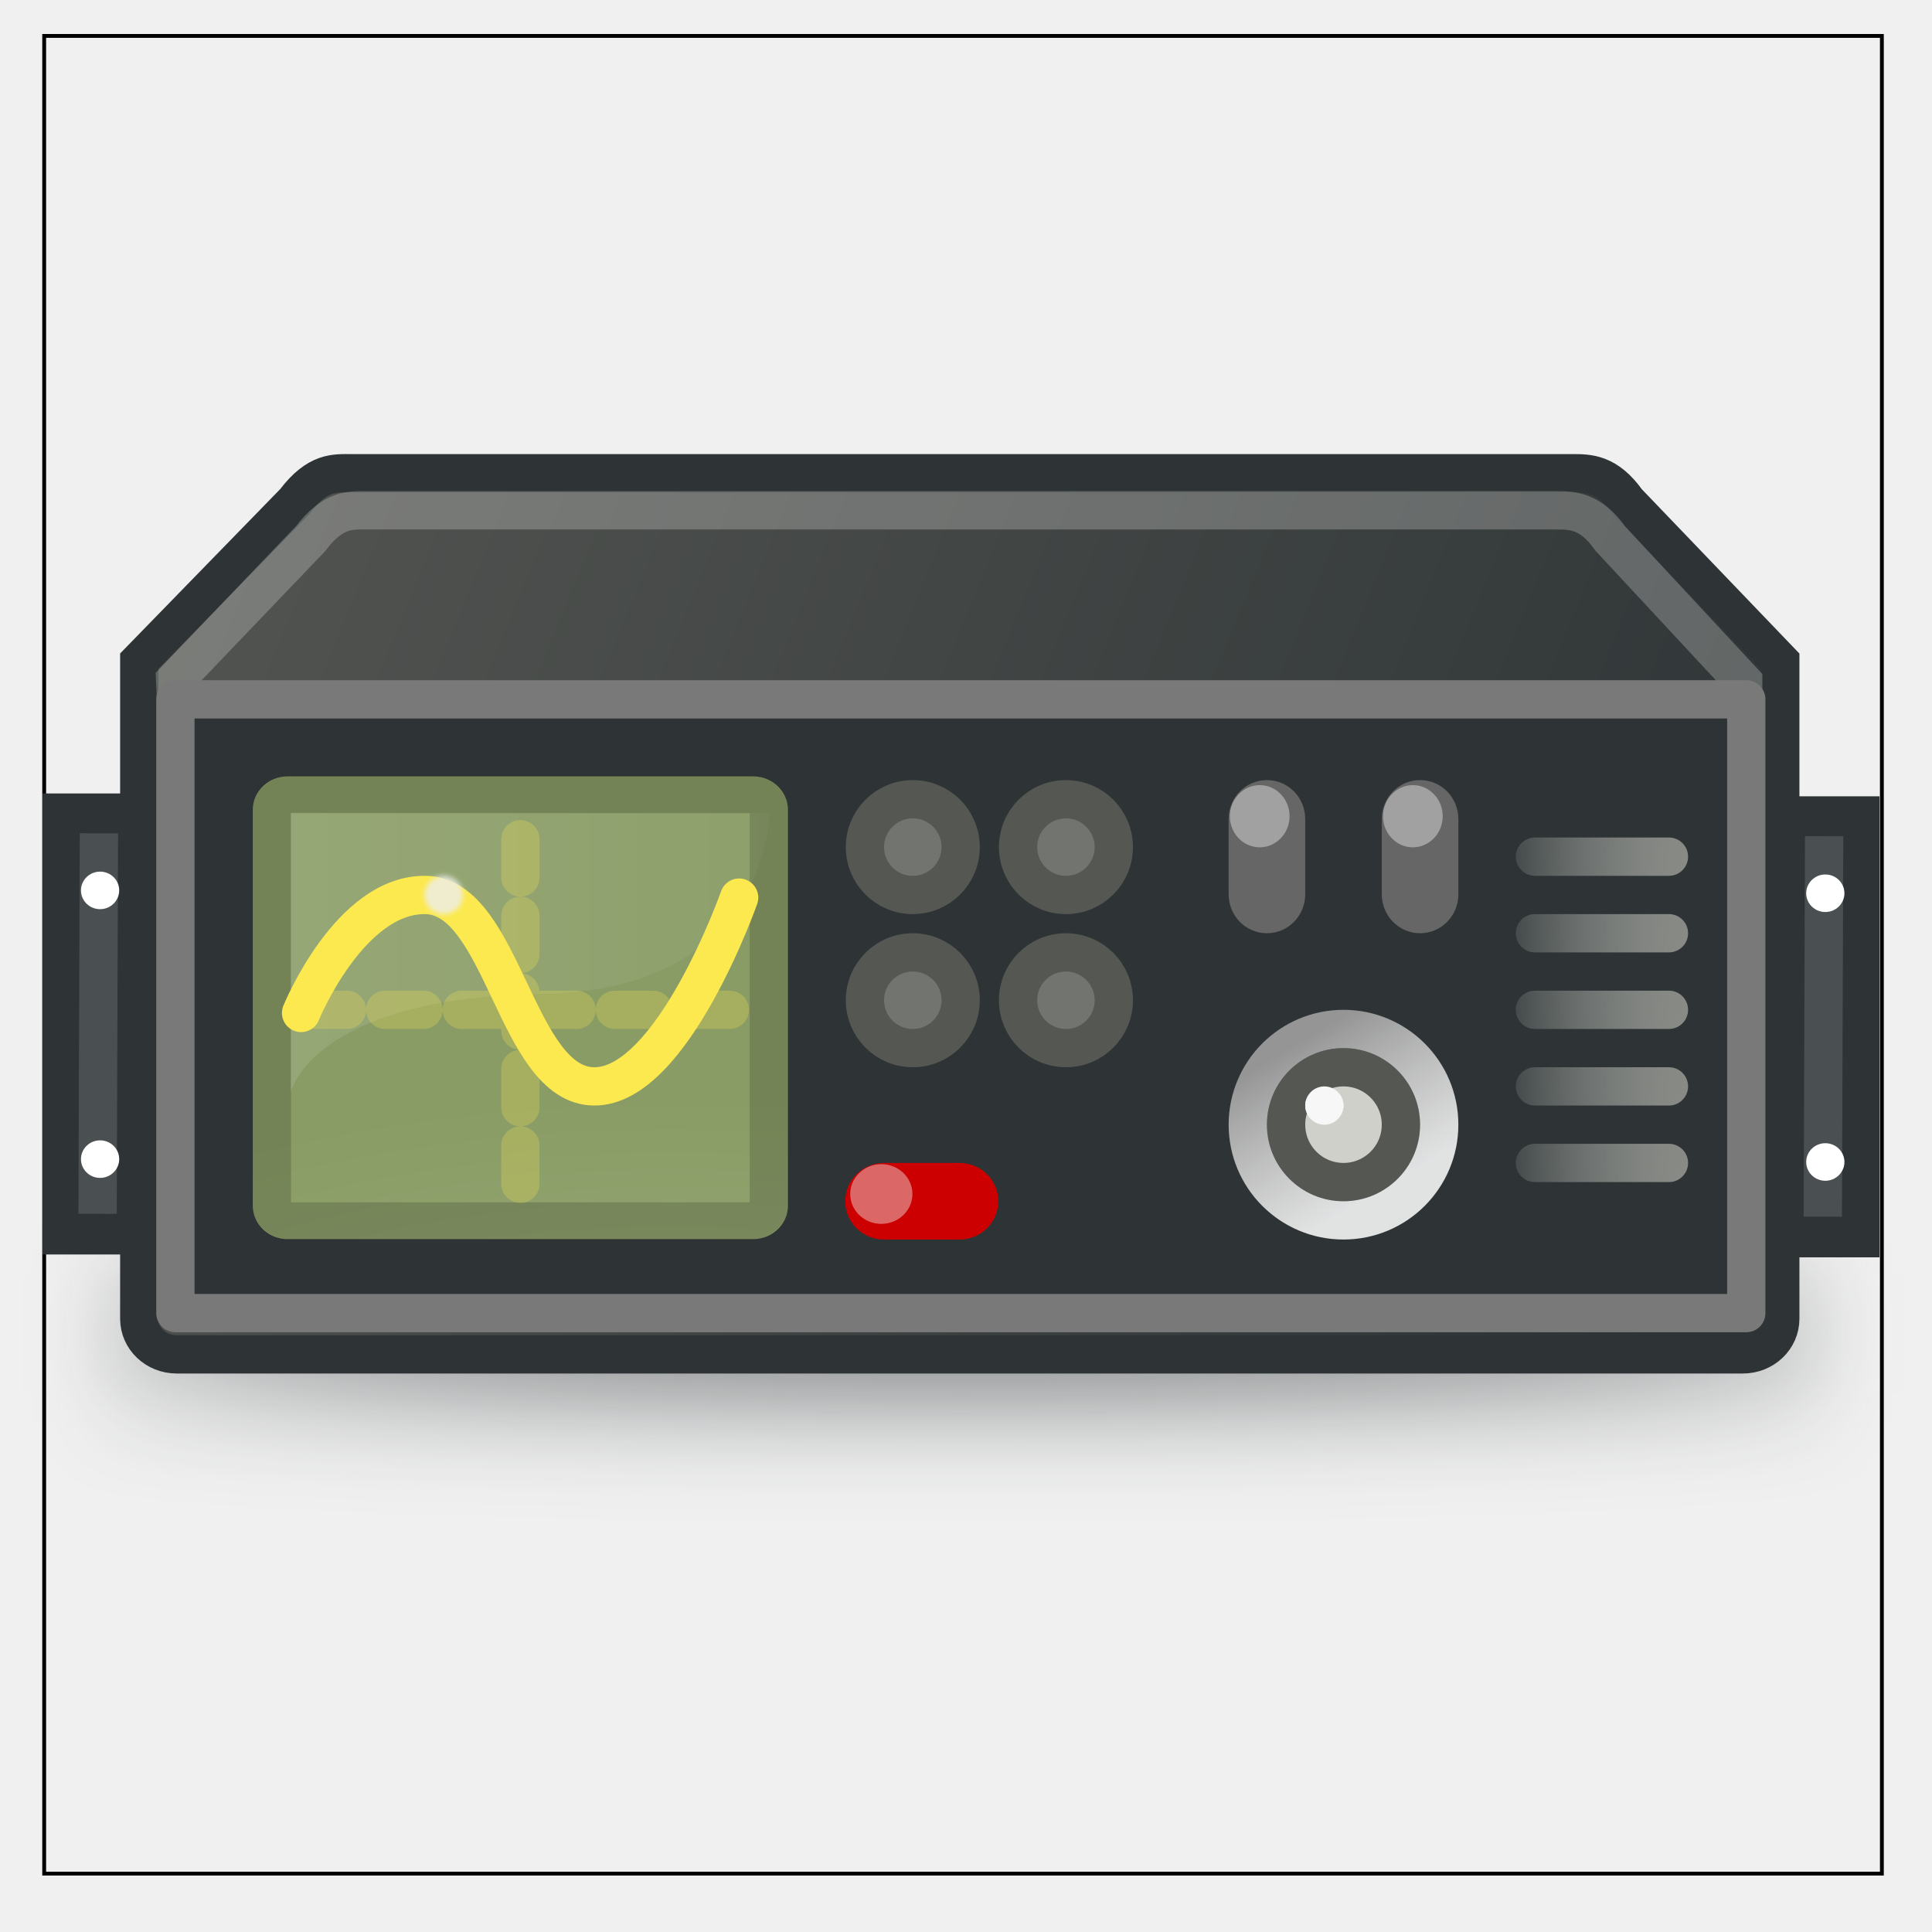
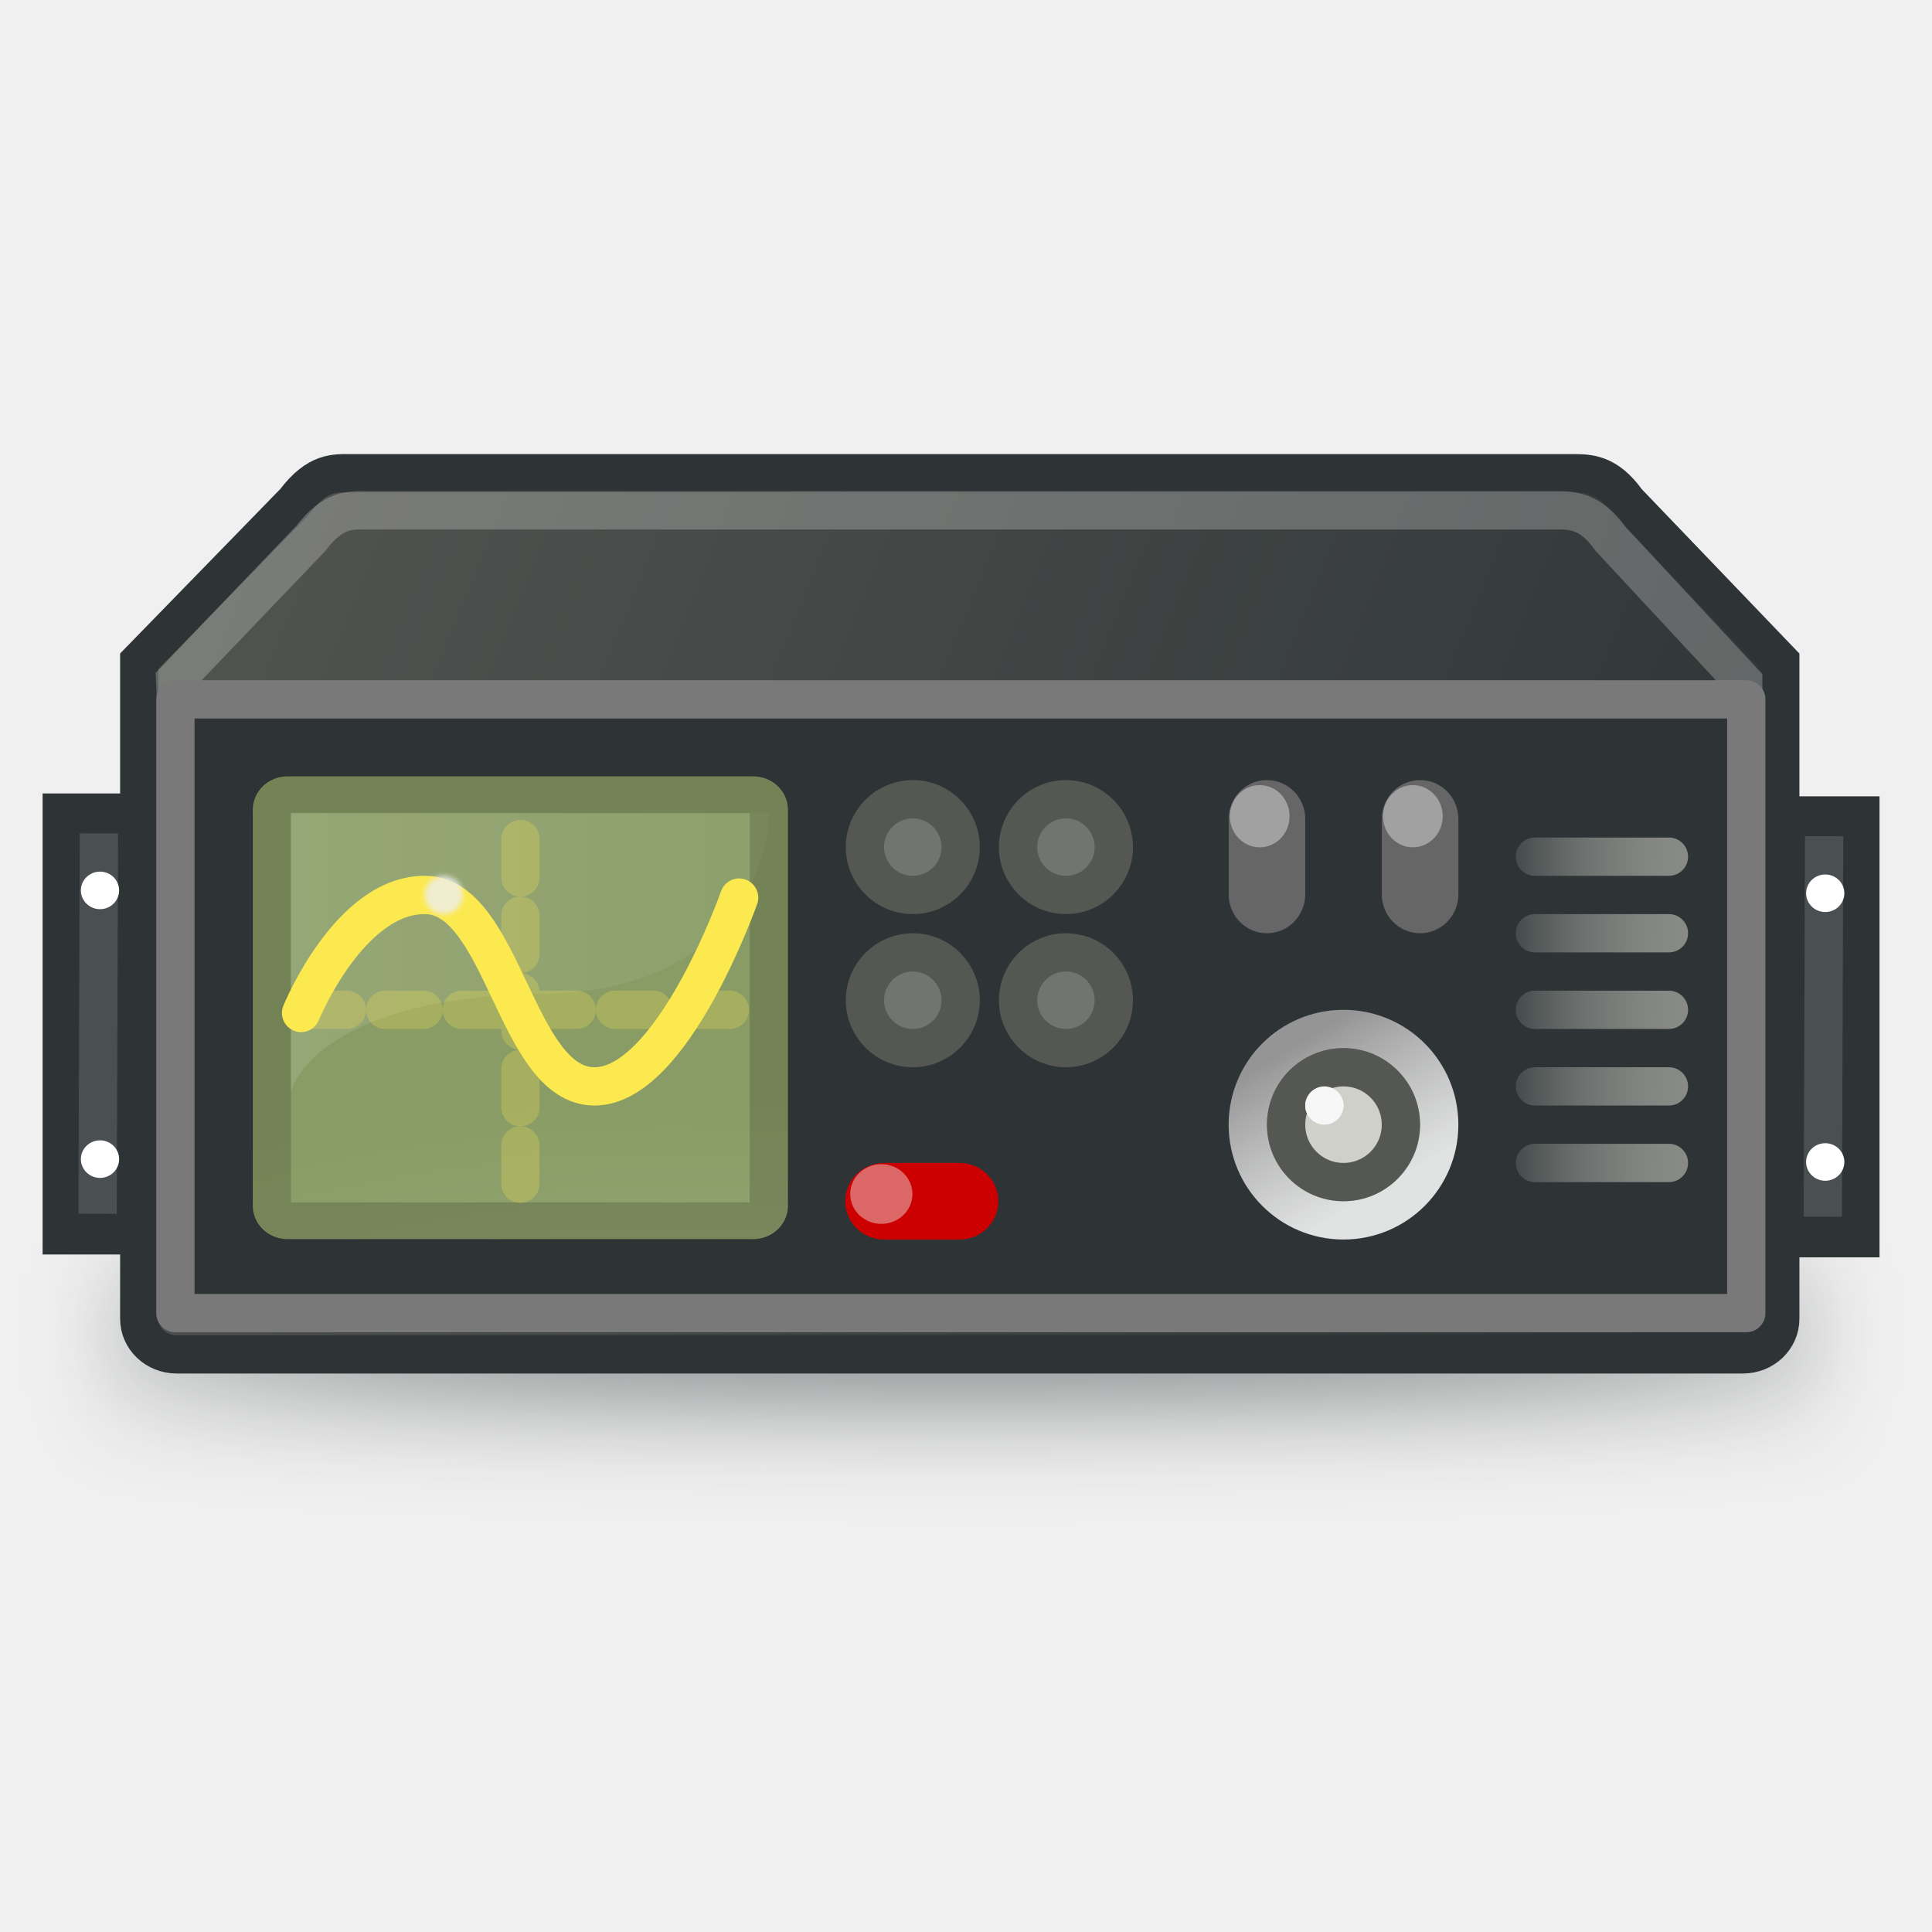
<svg xmlns="http://www.w3.org/2000/svg" xmlns:xlink="http://www.w3.org/1999/xlink" width="100" height="100" viewBox="0 0 100 100" id="svg5565" version="1.1">
  <defs id="defs5567">
    <filter color-interpolation-filters="sRGB" x="-0.143" width="1.285" y="-0.163" height="1.326" id="filter17344">
      <feGaussianBlur stdDeviation="0.063" id="feGaussianBlur17346" />
    </filter>
    <linearGradient id="linearGradient8500" x1="33.5" y1="34" x2="33.562" gradientUnits="userSpaceOnUse" xlink:href="#linearGradient5302" y2="39.312" />
    <linearGradient id="linearGradient5302">
      <stop offset="0" id="stop5304" style="stop-color:#888a85;stop-opacity:1" />
      <stop offset="1" id="stop5306" style="stop-color:#d3d7cf;stop-opacity:0" />
    </linearGradient>
    <linearGradient id="linearGradient8498" x1="33.5" y1="34" x2="33.562" gradientUnits="userSpaceOnUse" xlink:href="#linearGradient5302" y2="39.312" />
    <linearGradient id="linearGradient8504" x1="33.5" y1="34" x2="33.562" gradientUnits="userSpaceOnUse" xlink:href="#linearGradient5302" y2="39.312" />
    <linearGradient id="linearGradient8502" x1="33.5" y1="34" x2="33.562" gradientUnits="userSpaceOnUse" xlink:href="#linearGradient5302" y2="39.312" />
    <linearGradient id="linearGradient8508" x1="33.5" y1="34" x2="33.562" gradientUnits="userSpaceOnUse" xlink:href="#linearGradient5302" y2="39.312" />
    <linearGradient id="linearGradient8506" x1="33.5" y1="34" x2="33.562" gradientUnits="userSpaceOnUse" xlink:href="#linearGradient5302" y2="39.312" />
    <linearGradient id="linearGradient8512" x1="33.5" y1="34" x2="33.562" gradientUnits="userSpaceOnUse" xlink:href="#linearGradient5302" y2="39.312" />
    <linearGradient id="linearGradient8510" x1="33.5" y1="34" x2="33.562" gradientUnits="userSpaceOnUse" xlink:href="#linearGradient5302" y2="39.312" />
    <linearGradient id="linearGradient8516" x1="33.5" y1="34" x2="33.562" gradientUnits="userSpaceOnUse" xlink:href="#linearGradient5302" y2="39.312" />
    <linearGradient id="linearGradient8514" x1="33.5" y1="34" x2="33.562" gradientUnits="userSpaceOnUse" xlink:href="#linearGradient5302" y2="39.312" />
    <linearGradient id="linearGradient8473" x1="10.25" y1="32.594" gradientTransform="matrix(0.999998,0,0,1.000003,340.5111,-70.50012)" x2="12.5" gradientUnits="userSpaceOnUse" xlink:href="#linearGradient2833" y2="36.375" />
    <linearGradient id="linearGradient2833">
      <stop offset="0" id="stop2835" style="stop-color:#959595;stop-opacity:1;" />
      <stop offset="1" id="stop2837" style="stop-color:white;stop-opacity:0.856;" />
    </linearGradient>
    <radialGradient id="radialGradient8459" r="12.5" gradientTransform="matrix(1.980484,6.843139e-4,0,0.998169,1.41445,-19.46081)" cx="22.26" cy="26" gradientUnits="userSpaceOnUse" xlink:href="#linearGradient7675" fy="26" fx="22.26" />
    <linearGradient id="linearGradient7675">
      <stop offset="0" id="stop7677" style="stop-color:#9faf80;stop-opacity:1" />
      <stop offset="1" id="stop7679" style="stop-color:#899c65;stop-opacity:1" />
    </linearGradient>
    <linearGradient id="linearGradient8461" x1="14" y1="15.54" gradientTransform="matrix(0.6249998,0,0,0.4432659,26.75,-16.67427)" x2="34" gradientUnits="userSpaceOnUse" xlink:href="#linearGradient7698" y2="15.54" />
    <linearGradient id="linearGradient7698">
      <stop offset="0" id="stop7700" style="stop-color:white;stop-opacity:1;" />
      <stop offset="1" id="stop7702" style="stop-color:white;stop-opacity:0.311" />
    </linearGradient>
    <filter color-interpolation-filters="sRGB" id="filter3573" x="-0.045" y="-2.02" width="1.091" height="5.04">
      <feGaussianBlur id="feGaussianBlur3575" stdDeviation="0.868" />
    </filter>
    <linearGradient id="linearGradient8449" x1="2.15" y1="17" gradientTransform="matrix(1.001458,0,0,1,67.52757,-4.484375)" x2="46.295" gradientUnits="userSpaceOnUse" xlink:href="#linearGradient3523" y2="34.946" />
    <linearGradient id="linearGradient3523">
      <stop offset="0" id="stop3525" style="stop-color:#555753;stop-opacity:1;" />
      <stop offset="1" id="stop3527" style="stop-color:#2e3436;stop-opacity:1;" />
    </linearGradient>
    <linearGradient xlink:href="#linearGradient3523" id="linearGradient5865" gradientUnits="userSpaceOnUse" gradientTransform="matrix(1.001458,0,0,1,67.52757,-4.484375)" x1="2.15" y1="17" x2="46.295" y2="34.946" />
    <radialGradient xlink:href="#linearGradient7675" id="radialGradient5867" gradientUnits="userSpaceOnUse" gradientTransform="matrix(1.980484,6.843139e-4,0,0.998169,1.41445,-19.46081)" cx="22.26" cy="26" fx="22.26" fy="26" r="12.5" />
    <linearGradient xlink:href="#linearGradient7698" id="linearGradient5869" gradientUnits="userSpaceOnUse" gradientTransform="matrix(0.6249998,0,0,0.4432659,26.75,-16.67427)" x1="14" y1="15.54" x2="34" y2="15.54" />
    <linearGradient xlink:href="#linearGradient2833" id="linearGradient5871" gradientUnits="userSpaceOnUse" gradientTransform="matrix(0.999998,0,0,1.000003,340.5111,-70.50012)" x1="10.25" y1="32.594" x2="12.5" y2="36.375" />
    <linearGradient xlink:href="#linearGradient5302" id="linearGradient5873" gradientUnits="userSpaceOnUse" x1="33.5" y1="34" x2="33.562" y2="39.312" />
    <linearGradient xlink:href="#linearGradient5302" id="linearGradient5875" gradientUnits="userSpaceOnUse" x1="33.5" y1="34" x2="33.562" y2="39.312" />
    <linearGradient xlink:href="#linearGradient5302" id="linearGradient5877" gradientUnits="userSpaceOnUse" x1="33.5" y1="34" x2="33.562" y2="39.312" />
    <linearGradient xlink:href="#linearGradient5302" id="linearGradient5879" gradientUnits="userSpaceOnUse" x1="33.5" y1="34" x2="33.562" y2="39.312" />
    <linearGradient xlink:href="#linearGradient5302" id="linearGradient5881" gradientUnits="userSpaceOnUse" x1="33.5" y1="34" x2="33.562" y2="39.312" />
    <linearGradient xlink:href="#linearGradient5302" id="linearGradient5883" gradientUnits="userSpaceOnUse" x1="33.5" y1="34" x2="33.562" y2="39.312" />
    <linearGradient xlink:href="#linearGradient5302" id="linearGradient5885" gradientUnits="userSpaceOnUse" x1="33.5" y1="34" x2="33.562" y2="39.312" />
    <linearGradient xlink:href="#linearGradient5302" id="linearGradient5887" gradientUnits="userSpaceOnUse" x1="33.5" y1="34" x2="33.562" y2="39.312" />
    <linearGradient xlink:href="#linearGradient5302" id="linearGradient5889" gradientUnits="userSpaceOnUse" x1="33.5" y1="34" x2="33.562" y2="39.312" />
    <linearGradient xlink:href="#linearGradient5302" id="linearGradient5891" gradientUnits="userSpaceOnUse" x1="33.5" y1="34" x2="33.562" y2="39.312" />
  </defs>
  <g id="layer1" transform="translate(0,-952.3622)">
-     <g id="g5808" transform="matrix(1.981638,0,0,1.981638,-776.8001,-455.157)">
-       <rect style="color:#000000;fill:none;stroke:#000000;stroke-width:0.1;stroke-linecap:square;stroke-linejoin:miter;stroke-miterlimit:4;stroke-opacity:1;stroke-dasharray:none;stroke-dashoffset:0;marker:none;visibility:visible;display:inline;overflow:visible;enable-background:accumulate" height="48" width="48" y="711.219" x="393.153" id="rect13355" />
-       <g transform="translate(325.5804,704.5474)" id="g8419">
-         <path style="color:#000000;fill:#2e3436;fill-opacity:1;fill-rule:evenodd;stroke:none;stroke-width:1;marker:none;visibility:visible;display:inline;overflow:visible;filter:url(#filter3573);enable-background:accumulate" d="m 47.031,36.516 c 0,0.285 -10.297,0.516 -23,0.516 -12.703,0 -23,-0.231 -23,-0.516 C 1.031,36.231 11.329,36 24.031,36 c 12.703,0 23,0.231 23,0.516 z" transform="matrix(1,0,0,1.90909,67.53125,-29.16307)" id="path8421" />
-         <path style="color:#000000;fill:url(#linearGradient5865);fill-opacity:1;fill-rule:nonzero;stroke:#2e3436;stroke-width:1;stroke-linecap:round;stroke-linejoin:miter;stroke-miterlimit:4;stroke-opacity:1;stroke-dasharray:none;stroke-dashoffset:0;marker:none;visibility:visible;display:inline;overflow:visible" d="m 75.602,18.094 31.878,0 c 0.43,0 0.909,-0.006 1.439,0.74 l 4,4.171 0,17.173 c 0,0.516 -0.436,0.931 -0.977,0.931 l -40.909,0 c -0.541,0 -0.977,-0.415 -0.977,-0.931 l 0,-17.173 4.062,-4.171 c 0.597,-0.791 1.053,-0.74 1.483,-0.74 z" id="path8423" />
-         <path style="opacity:0.258;color:#000000;fill:none;stroke:#eeeeec;stroke-width:1.001;stroke-linecap:butt;stroke-linejoin:miter;stroke-miterlimit:4;stroke-opacity:1;stroke-dashoffset:0;marker:none;visibility:visible;display:inline;overflow:visible" id="path8425" d="m 76.015,19.063 31.028,0 c 0.43,0 0.909,-0.006 1.439,0.74 l 3.469,3.733 0,3.017 c 0,0.516 -0.436,0.931 -0.977,0.931 l -38.846,0 c -0.541,0 -0.977,-0.103 -0.977,-0.619 L 70.994,23.5 74.531,19.803 c 0.597,-0.791 1.053,-0.74 1.483,-0.74 z" />
+     <g id="g1">
+       <g transform="matrix(1.981638,0,0,1.981638,-131.6176,941.0012)" id="g8419">
+         <ellipse style="color:#000000;display:inline;overflow:visible;visibility:visible;fill:#2e3436;fill-opacity:1;fill-rule:evenodd;stroke:none;stroke-width:1;marker:none;filter:url(#filter3573);enable-background:accumulate" transform="matrix(1,0,0,1.90909,67.53125,-29.16307)" id="path8421" cx="24.031" cy="36.516" rx="23" ry="0.516" />
+         <path style="color:#000000;display:inline;overflow:visible;visibility:visible;fill:url(#linearGradient5865);fill-opacity:1;fill-rule:nonzero;stroke:#2e3436;stroke-width:1;stroke-linecap:round;stroke-linejoin:miter;stroke-miterlimit:4;stroke-dasharray:none;stroke-dashoffset:0;stroke-opacity:1;marker:none" d="m 75.602,18.094 h 31.878 c 0.43,0 0.909,-0.006 1.439,0.74 l 4,4.171 v 17.173 c 0,0.516 -0.436,0.931 -0.977,0.931 H 71.033 c -0.541,0 -0.977,-0.415 -0.977,-0.931 V 23.005 l 4.062,-4.171 c 0.597,-0.791 1.053,-0.74 1.483,-0.74 z" id="path8423" />
+         <path style="color:#000000;display:inline;overflow:visible;visibility:visible;opacity:0.258;fill:none;stroke:#eeeeec;stroke-width:1.001;stroke-linecap:butt;stroke-linejoin:miter;stroke-miterlimit:4;stroke-dashoffset:0;stroke-opacity:1;marker:none" id="path8425" d="m 76.015,19.063 h 31.028 c 0.43,0 0.909,-0.006 1.439,0.74 l 3.469,3.733 v 3.017 c 0,0.516 -0.436,0.931 -0.977,0.931 H 72.127 c -0.541,0 -0.977,-0.103 -0.977,-0.619 L 70.994,23.5 74.531,19.803 c 0.597,-0.791 1.053,-0.74 1.483,-0.74 z" />
        <g id="g8427" transform="translate(67.53125,2.5)">
-           <rect style="color:#000000;fill:#2e3436;fill-opacity:1;fill-rule:evenodd;stroke:none;stroke-width:1;marker:none;visibility:visible;display:inline;overflow:visible;enable-background:accumulate" height="12.042" width="2.917" y="23.958" x="0" id="rect8429" />
+           <rect style="color:#000000;display:inline;overflow:visible;visibility:visible;fill:#2e3436;fill-opacity:1;fill-rule:evenodd;stroke:none;stroke-width:1;marker:none;enable-background:accumulate" height="12.042" width="2.917" y="23.958" x="0" id="rect8429" />
          <path style="opacity:0.15;fill:none;stroke:#eeeeec;stroke-width:1px;stroke-linecap:square;stroke-linejoin:bevel;stroke-opacity:1" id="path8431" d="m 1.469,25.5 -0.031,8.938" />
-           <path style="color:#000000;fill:#ffffff;fill-opacity:1;fill-rule:evenodd;stroke:none;stroke-width:1;marker:none;visibility:visible;display:inline;overflow:visible;enable-background:accumulate" d="m 1.503,12.291 c 0,0.122 -0.113,0.221 -0.251,0.221 -0.139,0 -0.251,-0.099 -0.251,-0.221 0,-0.122 0.113,-0.221 0.251,-0.221 0.139,0 0.251,0.099 0.251,0.221 z" transform="matrix(1.989646,0,0,2.219357,-0.989646,-0.7879396)" id="path8433" />
-           <path style="color:#000000;fill:#ffffff;fill-opacity:1;fill-rule:evenodd;stroke:none;stroke-width:1;marker:none;visibility:visible;display:inline;overflow:visible;enable-background:accumulate" d="m 1.503,12.291 c 0,0.122 -0.113,0.221 -0.251,0.221 -0.139,0 -0.251,-0.099 -0.251,-0.221 0,-0.122 0.113,-0.221 0.251,-0.221 0.139,0 0.251,0.099 0.251,0.221 z" transform="matrix(1.989646,0,0,2.219357,-0.989646,6.231234)" id="path8435" />
+           <ellipse style="color:#000000;display:inline;overflow:visible;visibility:visible;fill:#ffffff;fill-opacity:1;fill-rule:evenodd;stroke:none;stroke-width:1;marker:none;enable-background:accumulate" transform="matrix(1.989646,0,0,2.219357,-0.989646,-0.7879396)" id="path8433" cx="1.251" cy="12.291" rx="0.251" ry="0.221" />
+           <ellipse style="color:#000000;display:inline;overflow:visible;visibility:visible;fill:#ffffff;fill-opacity:1;fill-rule:evenodd;stroke:none;stroke-width:1;marker:none;enable-background:accumulate" transform="matrix(1.989646,0,0,2.219357,-0.989646,6.231234)" id="path8435" cx="1.251" cy="12.291" rx="0.251" ry="0.221" />
        </g>
-         <rect style="color:#000000;fill:#2e3436;fill-opacity:1;fill-rule:evenodd;stroke:#797979;stroke-width:1;stroke-linecap:round;stroke-linejoin:round;stroke-miterlimit:4;stroke-opacity:1;stroke-dasharray:none;stroke-dashoffset:0;marker:none;visibility:visible;display:inline;overflow:visible;enable-background:accumulate" height="16.031" width="41.031" y="24" x="71" id="rect8437" />
+         <rect style="color:#000000;display:inline;overflow:visible;visibility:visible;fill:#2e3436;fill-opacity:1;fill-rule:evenodd;stroke:#797979;stroke-width:1;stroke-linecap:round;stroke-linejoin:round;stroke-miterlimit:4;stroke-dasharray:none;stroke-dashoffset:0;stroke-opacity:1;marker:none;enable-background:accumulate" height="16.031" width="41.031" y="24" x="71" id="rect8437" />
        <g id="g8439" transform="translate(112.5938,2.574551)">
-           <rect style="color:#000000;fill:#2e3436;fill-opacity:1;fill-rule:evenodd;stroke:none;stroke-width:1;marker:none;visibility:visible;display:inline;overflow:visible;enable-background:accumulate" height="12.042" width="2.917" y="23.958" x="0" id="rect8441" />
+           <rect style="color:#000000;display:inline;overflow:visible;visibility:visible;fill:#2e3436;fill-opacity:1;fill-rule:evenodd;stroke:none;stroke-width:1;marker:none;enable-background:accumulate" height="12.042" width="2.917" y="23.958" x="0" id="rect8441" />
          <path style="opacity:0.15;fill:none;stroke:#eeeeec;stroke-width:1px;stroke-linecap:square;stroke-linejoin:bevel;stroke-opacity:1" d="m 1.469,25.5 -0.031,8.938" id="path8443" />
-           <path style="color:#000000;fill:#ffffff;fill-opacity:1;fill-rule:evenodd;stroke:none;stroke-width:1;marker:none;visibility:visible;display:inline;overflow:visible;enable-background:accumulate" d="m 1.503,12.291 c 0,0.122 -0.113,0.221 -0.251,0.221 -0.139,0 -0.251,-0.099 -0.251,-0.221 0,-0.122 0.113,-0.221 0.251,-0.221 0.139,0 0.251,0.099 0.251,0.221 z" transform="matrix(1.989646,0,0,2.219357,-0.989646,-0.7879396)" id="path8445" />
-           <path style="color:#000000;fill:#ffffff;fill-opacity:1;fill-rule:evenodd;stroke:none;stroke-width:1;marker:none;visibility:visible;display:inline;overflow:visible;enable-background:accumulate" d="m 1.503,12.291 c 0,0.122 -0.113,0.221 -0.251,0.221 -0.139,0 -0.251,-0.099 -0.251,-0.221 0,-0.122 0.113,-0.221 0.251,-0.221 0.139,0 0.251,0.099 0.251,0.221 z" transform="matrix(1.989646,0,0,2.219357,-0.989646,6.231234)" id="path8447" />
+           <ellipse style="color:#000000;display:inline;overflow:visible;visibility:visible;fill:#ffffff;fill-opacity:1;fill-rule:evenodd;stroke:none;stroke-width:1;marker:none;enable-background:accumulate" transform="matrix(1.989646,0,0,2.219357,-0.989646,-0.7879396)" id="path8445" cx="1.251" cy="12.291" rx="0.251" ry="0.221" />
+           <ellipse style="color:#000000;display:inline;overflow:visible;visibility:visible;fill:#ffffff;fill-opacity:1;fill-rule:evenodd;stroke:none;stroke-width:1;marker:none;enable-background:accumulate" transform="matrix(1.989646,0,0,2.219357,-0.989646,6.231234)" id="path8447" cx="1.251" cy="12.291" rx="0.251" ry="0.221" />
        </g>
      </g>
-       <g transform="matrix(1,0,0,0.9631578,364.0909,744.5832)" id="g8451">
-         <rect style="fill:url(#radialGradient5867);fill-opacity:1;stroke:#2e3436;stroke-width:1.019;stroke-linecap:round;stroke-linejoin:miter;stroke-miterlimit:4;stroke-opacity:1;stroke-dasharray:none" rx="1.429" ry="1.429" height="13.571" width="15" y="-15.071" x="34" id="rect8453" />
-         <rect style="opacity:0.163;fill:none;stroke:#000000;stroke-width:1.019;stroke-linecap:round;stroke-linejoin:miter;stroke-miterlimit:4;stroke-opacity:1;stroke-dasharray:none" rx="0.5" ry="0.5" height="11.571" width="13" y="-14.071" x="35" id="rect8455" />
-         <path style="opacity:0.115;fill:url(#linearGradient5869);fill-opacity:1;fill-rule:evenodd;stroke:none" id="path8457" d="m 35.5,-6 c 0,0 0.566,-2.563 6.548,-2.66 5.981,-0.096 5.952,-4.912 5.952,-4.912 l -12.5,0 0,7.571 z" />
+       <g transform="matrix(1.981638,0,0,1.90863,-55.30359,1020.337)" id="g8451">
+         <rect style="fill:url(#radialGradient5867);fill-opacity:1;stroke:#2e3436;stroke-width:1.019;stroke-linecap:round;stroke-linejoin:miter;stroke-miterlimit:4;stroke-dasharray:none;stroke-opacity:1" rx="1.429" ry="1.429" height="13.571" width="15" y="-15.071" x="34" id="rect8453" />
+         <rect style="opacity:0.163;fill:none;stroke:#000000;stroke-width:1.019;stroke-linecap:round;stroke-linejoin:miter;stroke-miterlimit:4;stroke-dasharray:none;stroke-opacity:1" rx="0.5" ry="0.5" height="11.571" width="13" y="-14.071" x="35" id="rect8455" />
+         <path style="opacity:0.115;fill:url(#linearGradient5869);fill-opacity:1;fill-rule:evenodd;stroke:none" id="path8457" d="m 35.5,-6 c 0,0 0.566,-2.563 6.548,-2.66 5.981,-0.096 5.952,-4.912 5.952,-4.912 H 35.5 Z" />
      </g>
-       <g transform="translate(75.57978,775.1568)" id="g8463">
-         <path style="fill:#d0d0ca;fill-opacity:1;stroke:#555753;stroke-width:1.048;stroke-linecap:round;stroke-linejoin:round;stroke-miterlimit:4;stroke-opacity:1;stroke-dasharray:none" d="m 18.571,26 c 0,0.868 -0.704,1.571 -1.571,1.571 -0.868,0 -1.571,-0.704 -1.571,-1.571 0,-0.868 0.704,-1.571 1.571,-1.571 0.868,0 1.571,0.704 1.571,1.571 z" transform="matrix(0.954546,0,0,0.954547,335.2838,-60.31821)" id="path8465" />
-         <rect style="fill:none;stroke:url(#linearGradient5871);stroke-width:1;stroke-linecap:round;stroke-linejoin:miter;stroke-miterlimit:4;stroke-opacity:1;stroke-dasharray:none;stroke-dashoffset:1.2" rx="2.5" ry="2.5" height="5" width="5" y="-38" x="349.011" id="rect8467" />
-         <path style="fill:#f7f7f7;fill-opacity:1;stroke:none" d="m 17.169,25.616 c 0,0.256 -0.237,0.464 -0.53,0.464 -0.293,0 -0.53,-0.208 -0.53,-0.464 0,-0.256 0.237,-0.464 0.53,-0.464 0.293,0 0.53,0.208 0.53,0.464 z" transform="matrix(0.942803,0,0,1.077485,335.3237,-63.60047)" id="path8469" />
-         <path style="fill:#f7f7f7;fill-opacity:1;stroke:none" d="m 17.169,25.616 c 0,0.256 -0.237,0.464 -0.53,0.464 -0.293,0 -0.53,-0.208 -0.53,-0.464 0,-0.256 0.237,-0.464 0.53,-0.464 0.293,0 0.53,0.208 0.53,0.464 z" transform="matrix(0.942803,0,0,1.008364,335.3237,-61.82989)" id="path8471" />
+       <g transform="matrix(1.981638,0,0,1.981638,-627.0283,1080.923)" id="g8463">
+         <circle style="fill:#d0d0ca;fill-opacity:1;stroke:#555753;stroke-width:1.048;stroke-linecap:round;stroke-linejoin:round;stroke-miterlimit:4;stroke-dasharray:none;stroke-opacity:1" transform="matrix(0.954546,0,0,0.954547,335.2838,-60.31821)" id="path8465" cx="17" cy="26" r="1.571" />
+         <rect style="fill:none;stroke:url(#linearGradient5871);stroke-width:1;stroke-linecap:round;stroke-linejoin:miter;stroke-miterlimit:4;stroke-dasharray:none;stroke-dashoffset:1.2;stroke-opacity:1" rx="2.5" ry="2.5" height="5" width="5" y="-38" x="349.011" id="rect8467" />
+         <ellipse style="fill:#f7f7f7;fill-opacity:1;stroke:none" transform="matrix(0.942803,0,0,1.077485,335.3237,-63.60047)" id="path8469" cx="16.639" cy="25.616" rx="0.53" ry="0.464" />
+         <ellipse style="fill:#f7f7f7;fill-opacity:1;stroke:none" transform="matrix(0.942803,0,0,1.008364,335.3237,-61.82989)" id="path8471" cx="16.639" cy="25.616" rx="0.53" ry="0.464" />
      </g>
-       <g transform="translate(169.5909,389.1568)" id="g8475">
-         <g style="fill:url(#linearGradient5875);fill-opacity:1" id="g8477" transform="matrix(0,1,-1,0,300.5,310)">
+       <g transform="matrix(1.981638,0,0,1.981638,-440.7322,316.0111)" id="g8475">
+         <g style="fill:url(#linearGradient5875);fill-opacity:1" id="g8477" transform="rotate(90,-4.75,305.25)">
          <rect style="fill:url(#linearGradient5873);fill-opacity:1;stroke:none" rx="0.5" ry="0.5" height="4.5" width="1" y="34" x="33" id="rect8479" />
        </g>
-         <g style="fill:url(#linearGradient5879);fill-opacity:1" id="g8481" transform="matrix(0,1,-1,0,300.5,312)">
+         <g style="fill:url(#linearGradient5879);fill-opacity:1" id="g8481" transform="rotate(90,-5.75,306.25)">
          <rect style="fill:url(#linearGradient5877);fill-opacity:1;stroke:none" rx="0.5" ry="0.5" height="4.5" width="1" y="34" x="33" id="rect8483" />
        </g>
-         <g style="fill:url(#linearGradient5883);fill-opacity:1" id="g8485" transform="matrix(0,1,-1,0,300.5,314)">
+         <g style="fill:url(#linearGradient5883);fill-opacity:1" id="g8485" transform="rotate(90,-6.75,307.25)">
          <rect style="fill:url(#linearGradient5881);fill-opacity:1;stroke:none" rx="0.5" ry="0.5" height="4.5" width="1" y="34" x="33" id="rect8487" />
        </g>
-         <g style="fill:url(#linearGradient5887);fill-opacity:1" id="g8489" transform="matrix(0,1,-1,0,300.5,316)">
+         <g style="fill:url(#linearGradient5887);fill-opacity:1" id="g8489" transform="rotate(90,-7.75,308.25)">
          <rect style="fill:url(#linearGradient5885);fill-opacity:1;stroke:none" rx="0.5" ry="0.5" height="4.5" width="1" y="34" x="33" id="rect8491" />
        </g>
-         <g style="fill:url(#linearGradient5891);fill-opacity:1" id="g8493" transform="matrix(0,1,-1,0,300.5,318)">
+         <g style="fill:url(#linearGradient5891);fill-opacity:1" id="g8493" transform="rotate(90,-8.75,309.25)">
          <rect style="fill:url(#linearGradient5889);fill-opacity:1;stroke:none" rx="0.5" ry="0.5" height="4.5" width="1" y="34" x="33" id="rect8495" />
        </g>
      </g>
-       <path style="fill:#72746f;fill-opacity:1;stroke:#555753;stroke-width:1.333;stroke-linecap:round;stroke-linejoin:miter;stroke-miterlimit:4;stroke-opacity:1;stroke-dasharray:none" d="m 14.092,38.05 c 0,0.921 -0.746,1.667 -1.667,1.667 -0.921,0 -1.667,-0.746 -1.667,-1.667 0,-0.921 0.746,-1.667 1.667,-1.667 0.921,0 1.667,0.746 1.667,1.667 z" transform="matrix(0.7499598,0,0,0.7499591,406.5228,703.8709)" id="path8518" />
-       <path style="fill:#72746f;fill-opacity:1;stroke:#555753;stroke-width:1.333;stroke-linecap:round;stroke-linejoin:miter;stroke-miterlimit:4;stroke-opacity:1;stroke-dasharray:none" d="m 14.092,38.05 c 0,0.921 -0.746,1.667 -1.667,1.667 -0.921,0 -1.667,-0.746 -1.667,-1.667 0,-0.921 0.746,-1.667 1.667,-1.667 0.921,0 1.667,0.746 1.667,1.667 z" transform="matrix(0.7499598,0,0,0.7499591,410.5228,703.8709)" id="path8520" />
-       <path style="fill:#72746f;fill-opacity:1;stroke:#555753;stroke-width:1.333;stroke-linecap:round;stroke-linejoin:miter;stroke-miterlimit:4;stroke-opacity:1;stroke-dasharray:none" d="m 14.092,38.05 c 0,0.921 -0.746,1.667 -1.667,1.667 -0.921,0 -1.667,-0.746 -1.667,-1.667 0,-0.921 0.746,-1.667 1.667,-1.667 0.921,0 1.667,0.746 1.667,1.667 z" transform="matrix(0.7499598,0,0,0.7499591,410.5228,707.8709)" id="path8522" />
-       <path style="fill:#72746f;fill-opacity:1;stroke:#555753;stroke-width:1.333;stroke-linecap:round;stroke-linejoin:miter;stroke-miterlimit:4;stroke-opacity:1;stroke-dasharray:none" d="m 14.092,38.05 c 0,0.921 -0.746,1.667 -1.667,1.667 -0.921,0 -1.667,-0.746 -1.667,-1.667 0,-0.921 0.746,-1.667 1.667,-1.667 0.921,0 1.667,0.746 1.667,1.667 z" transform="matrix(0.7499598,0,0,0.7499591,406.5228,707.8709)" id="path8524" />
-       <g id="g8526" transform="translate(312.4872,658.6389)">
-         <rect style="fill:#fce94f;fill-opacity:1;stroke:#cc0000;stroke-width:1;stroke-linecap:round;stroke-linejoin:round;stroke-miterlimit:4;stroke-opacity:1;stroke-dasharray:none;stroke-dashoffset:0" rx="0.515" ry="0.5" height="1" width="3" y="82.518" x="102.088" id="rect8528" />
+       <ellipse style="fill:#72746f;fill-opacity:1;stroke:#555753;stroke-width:1.982;stroke-linecap:round;stroke-linejoin:miter;stroke-miterlimit:4;stroke-dasharray:none;stroke-opacity:1" id="path8518" cx="47.246" cy="996.208" rx="2.477" ry="2.477" />
+       <ellipse style="fill:#72746f;fill-opacity:1;stroke:#555753;stroke-width:1.982;stroke-linecap:round;stroke-linejoin:miter;stroke-miterlimit:4;stroke-dasharray:none;stroke-opacity:1" id="path8520" cx="55.173" cy="996.208" rx="2.477" ry="2.477" />
+       <ellipse style="fill:#72746f;fill-opacity:1;stroke:#555753;stroke-width:1.982;stroke-linecap:round;stroke-linejoin:miter;stroke-miterlimit:4;stroke-dasharray:none;stroke-opacity:1" id="path8522" cx="55.173" cy="1004.135" rx="2.477" ry="2.477" />
+       <ellipse style="fill:#72746f;fill-opacity:1;stroke:#555753;stroke-width:1.982;stroke-linecap:round;stroke-linejoin:miter;stroke-miterlimit:4;stroke-dasharray:none;stroke-opacity:1" id="path8524" cx="47.246" cy="1004.135" rx="2.477" ry="2.477" />
+       <g id="g8526" transform="matrix(1.981638,0,0,1.981638,-157.5635,850.027)">
+         <rect style="fill:#fce94f;fill-opacity:1;stroke:#cc0000;stroke-width:1;stroke-linecap:round;stroke-linejoin:round;stroke-miterlimit:4;stroke-dasharray:none;stroke-dashoffset:0;stroke-opacity:1" rx="0.515" ry="0.5" height="1" width="3" y="82.518" x="102.088" id="rect8528" />
        <g style="opacity:0.6" id="g8530" transform="translate(134,-2)">
-           <path style="opacity:0.725;color:#000000;fill:#eeeeec;fill-opacity:1;fill-rule:nonzero;stroke:none;stroke-width:1;marker:none;visibility:visible;display:inline;overflow:visible" d="m 73.078,61.469 c 0,0.198 -0.217,0.359 -0.484,0.359 -0.268,0 -0.484,-0.161 -0.484,-0.359 0,-0.198 0.217,-0.359 0.484,-0.359 0.268,0 0.484,0.161 0.484,0.359 z" transform="matrix(1.678725,0,0,2.171835,-153.3336,-48.67118)" id="path8532" />
+           <ellipse style="color:#000000;display:inline;overflow:visible;visibility:visible;opacity:0.725;fill:#eeeeec;fill-opacity:1;fill-rule:nonzero;stroke:none;stroke-width:1;marker:none" transform="matrix(1.678725,0,0,2.171835,-153.3336,-48.67118)" id="path8532" cx="72.594" cy="61.469" rx="0.484" ry="0.359" />
        </g>
      </g>
-       <g transform="matrix(0,1,1,0,342.073,629.0684)" id="g8534">
-         <rect style="fill:#a5a5a5;fill-opacity:1;stroke:#666666;stroke-width:1;stroke-linecap:round;stroke-linejoin:round;stroke-miterlimit:4;stroke-opacity:1;stroke-dasharray:none;stroke-dashoffset:0" rx="0.515" ry="0.5" height="1" width="3" y="82.518" x="102.088" id="rect8536" />
+       <g transform="matrix(0,1.981638,1.981638,0,-98.93518,791.4291)" id="g8534">
+         <rect style="fill:#a5a5a5;fill-opacity:1;stroke:#666666;stroke-width:1;stroke-linecap:round;stroke-linejoin:round;stroke-miterlimit:4;stroke-dasharray:none;stroke-dashoffset:0;stroke-opacity:1" rx="0.515" ry="0.5" height="1" width="3" y="82.518" x="102.088" id="rect8536" />
        <g style="opacity:0.6" transform="translate(134,-2)" id="g8538">
-           <path style="opacity:0.725;color:#000000;fill:#ededed;fill-opacity:1;fill-rule:nonzero;stroke:none;stroke-width:1;marker:none;visibility:visible;display:inline;overflow:visible" d="m 73.078,61.469 c 0,0.198 -0.217,0.359 -0.484,0.359 -0.268,0 -0.484,-0.161 -0.484,-0.359 0,-0.198 0.217,-0.359 0.484,-0.359 0.268,0 0.484,0.161 0.484,0.359 z" transform="matrix(1.678725,0,0,2.171835,-153.3336,-48.67118)" id="path8540" />
+           <ellipse style="color:#000000;display:inline;overflow:visible;visibility:visible;opacity:0.725;fill:#ededed;fill-opacity:1;fill-rule:nonzero;stroke:none;stroke-width:1;marker:none" transform="matrix(1.678725,0,0,2.171835,-153.3336,-48.67118)" id="path8540" cx="72.594" cy="61.469" rx="0.484" ry="0.359" />
        </g>
      </g>
-       <g id="g17229" transform="matrix(0,1,1,0,346.073,629.0684)">
-         <rect id="rect17231" x="102.088" y="82.518" width="3" height="1" ry="0.5" rx="0.515" style="fill:#a5a5a5;fill-opacity:1;stroke:#666666;stroke-width:1;stroke-linecap:round;stroke-linejoin:round;stroke-miterlimit:4;stroke-opacity:1;stroke-dasharray:none;stroke-dashoffset:0" />
+       <g id="g17229" transform="matrix(0,1.981638,1.981638,0,-91.00863,791.4291)">
+         <rect id="rect17231" x="102.088" y="82.518" width="3" height="1" ry="0.5" rx="0.515" style="fill:#a5a5a5;fill-opacity:1;stroke:#666666;stroke-width:1;stroke-linecap:round;stroke-linejoin:round;stroke-miterlimit:4;stroke-dasharray:none;stroke-dashoffset:0;stroke-opacity:1" />
        <g id="g17233" transform="translate(134,-2)" style="opacity:0.6">
-           <path id="path17235" transform="matrix(1.678725,0,0,2.171835,-153.3336,-48.67118)" d="m 73.078,61.469 c 0,0.198 -0.217,0.359 -0.484,0.359 -0.268,0 -0.484,-0.161 -0.484,-0.359 0,-0.198 0.217,-0.359 0.484,-0.359 0.268,0 0.484,0.161 0.484,0.359 z" style="opacity:0.725;color:#000000;fill:#ededed;fill-opacity:1;fill-rule:nonzero;stroke:none;stroke-width:1;marker:none;visibility:visible;display:inline;overflow:visible" />
+           <ellipse id="path17235" transform="matrix(1.678725,0,0,2.171835,-153.3336,-48.67118)" style="color:#000000;display:inline;overflow:visible;visibility:visible;opacity:0.725;fill:#ededed;fill-opacity:1;fill-rule:nonzero;stroke:none;stroke-width:1;marker:none" cx="72.594" cy="61.469" rx="0.484" ry="0.359" />
        </g>
      </g>
-       <path d="m 400.06,736.657 11.097,0 m -5.566,4.544 0,-9.126" style="opacity:0.25;fill:none;stroke:#fce94f;stroke-width:1;stroke-linecap:round;stroke-linejoin:miter;stroke-miterlimit:4;stroke-opacity:1;stroke-dasharray:1, 1;stroke-dashoffset:0" id="path17237" />
-       <path id="path17244" d="m 399.863,736.739 c 0,0 1.269,-3.116 3.258,-3.082 2.027,0.034 2.349,4.983 4.395,5 2.046,0.017 3.789,-4.931 3.789,-4.931" style="fill:none;stroke:#fce94f;stroke-width:1;stroke-linecap:round;stroke-linejoin:round;stroke-miterlimit:4;stroke-opacity:1;stroke-dasharray:none;stroke-dashoffset:0" />
-       <path style="opacity:0.82;fill:#eeeeec;fill-opacity:1;stroke:none;filter:url(#filter17344)" d="m 17.169,25.616 c 0,0.256 -0.237,0.464 -0.53,0.464 -0.293,0 -0.53,-0.208 -0.53,-0.464 0,-0.256 0.237,-0.464 0.53,-0.464 0.293,0 0.53,0.208 0.53,0.464 z" transform="matrix(0.9428048,0,0,1.077497,387.9035,706.0561)" id="path17254" />
+       <path d="m 15.975,1004.63 h 21.99 m -11.03,9.004 v -18.084" style="opacity:0.25;fill:none;stroke:#fce94f;stroke-width:1.982;stroke-linecap:round;stroke-linejoin:miter;stroke-miterlimit:4;stroke-dasharray:1.982, 1.982;stroke-dashoffset:0;stroke-opacity:1" id="path17237" />
+       <path id="path17244" d="m 15.584,1004.793 c 0,0 2.515,-6.174 6.456,-6.107 4.017,0.068 4.655,9.874 8.709,9.908 4.054,0.034 7.508,-9.772 7.508,-9.772" style="fill:none;stroke:#fce94f;stroke-width:1.982;stroke-linecap:round;stroke-linejoin:round;stroke-miterlimit:4;stroke-dasharray:none;stroke-dashoffset:0;stroke-opacity:1" />
+       <ellipse style="opacity:0.82;fill:#eeeeec;fill-opacity:1;stroke:none;filter:url(#filter17344)" transform="matrix(1.868298,0,0,2.135209,-8.115688,943.9907)" id="path17254" cx="16.639" cy="25.616" rx="0.53" ry="0.464" />
    </g>
  </g>
</svg>
